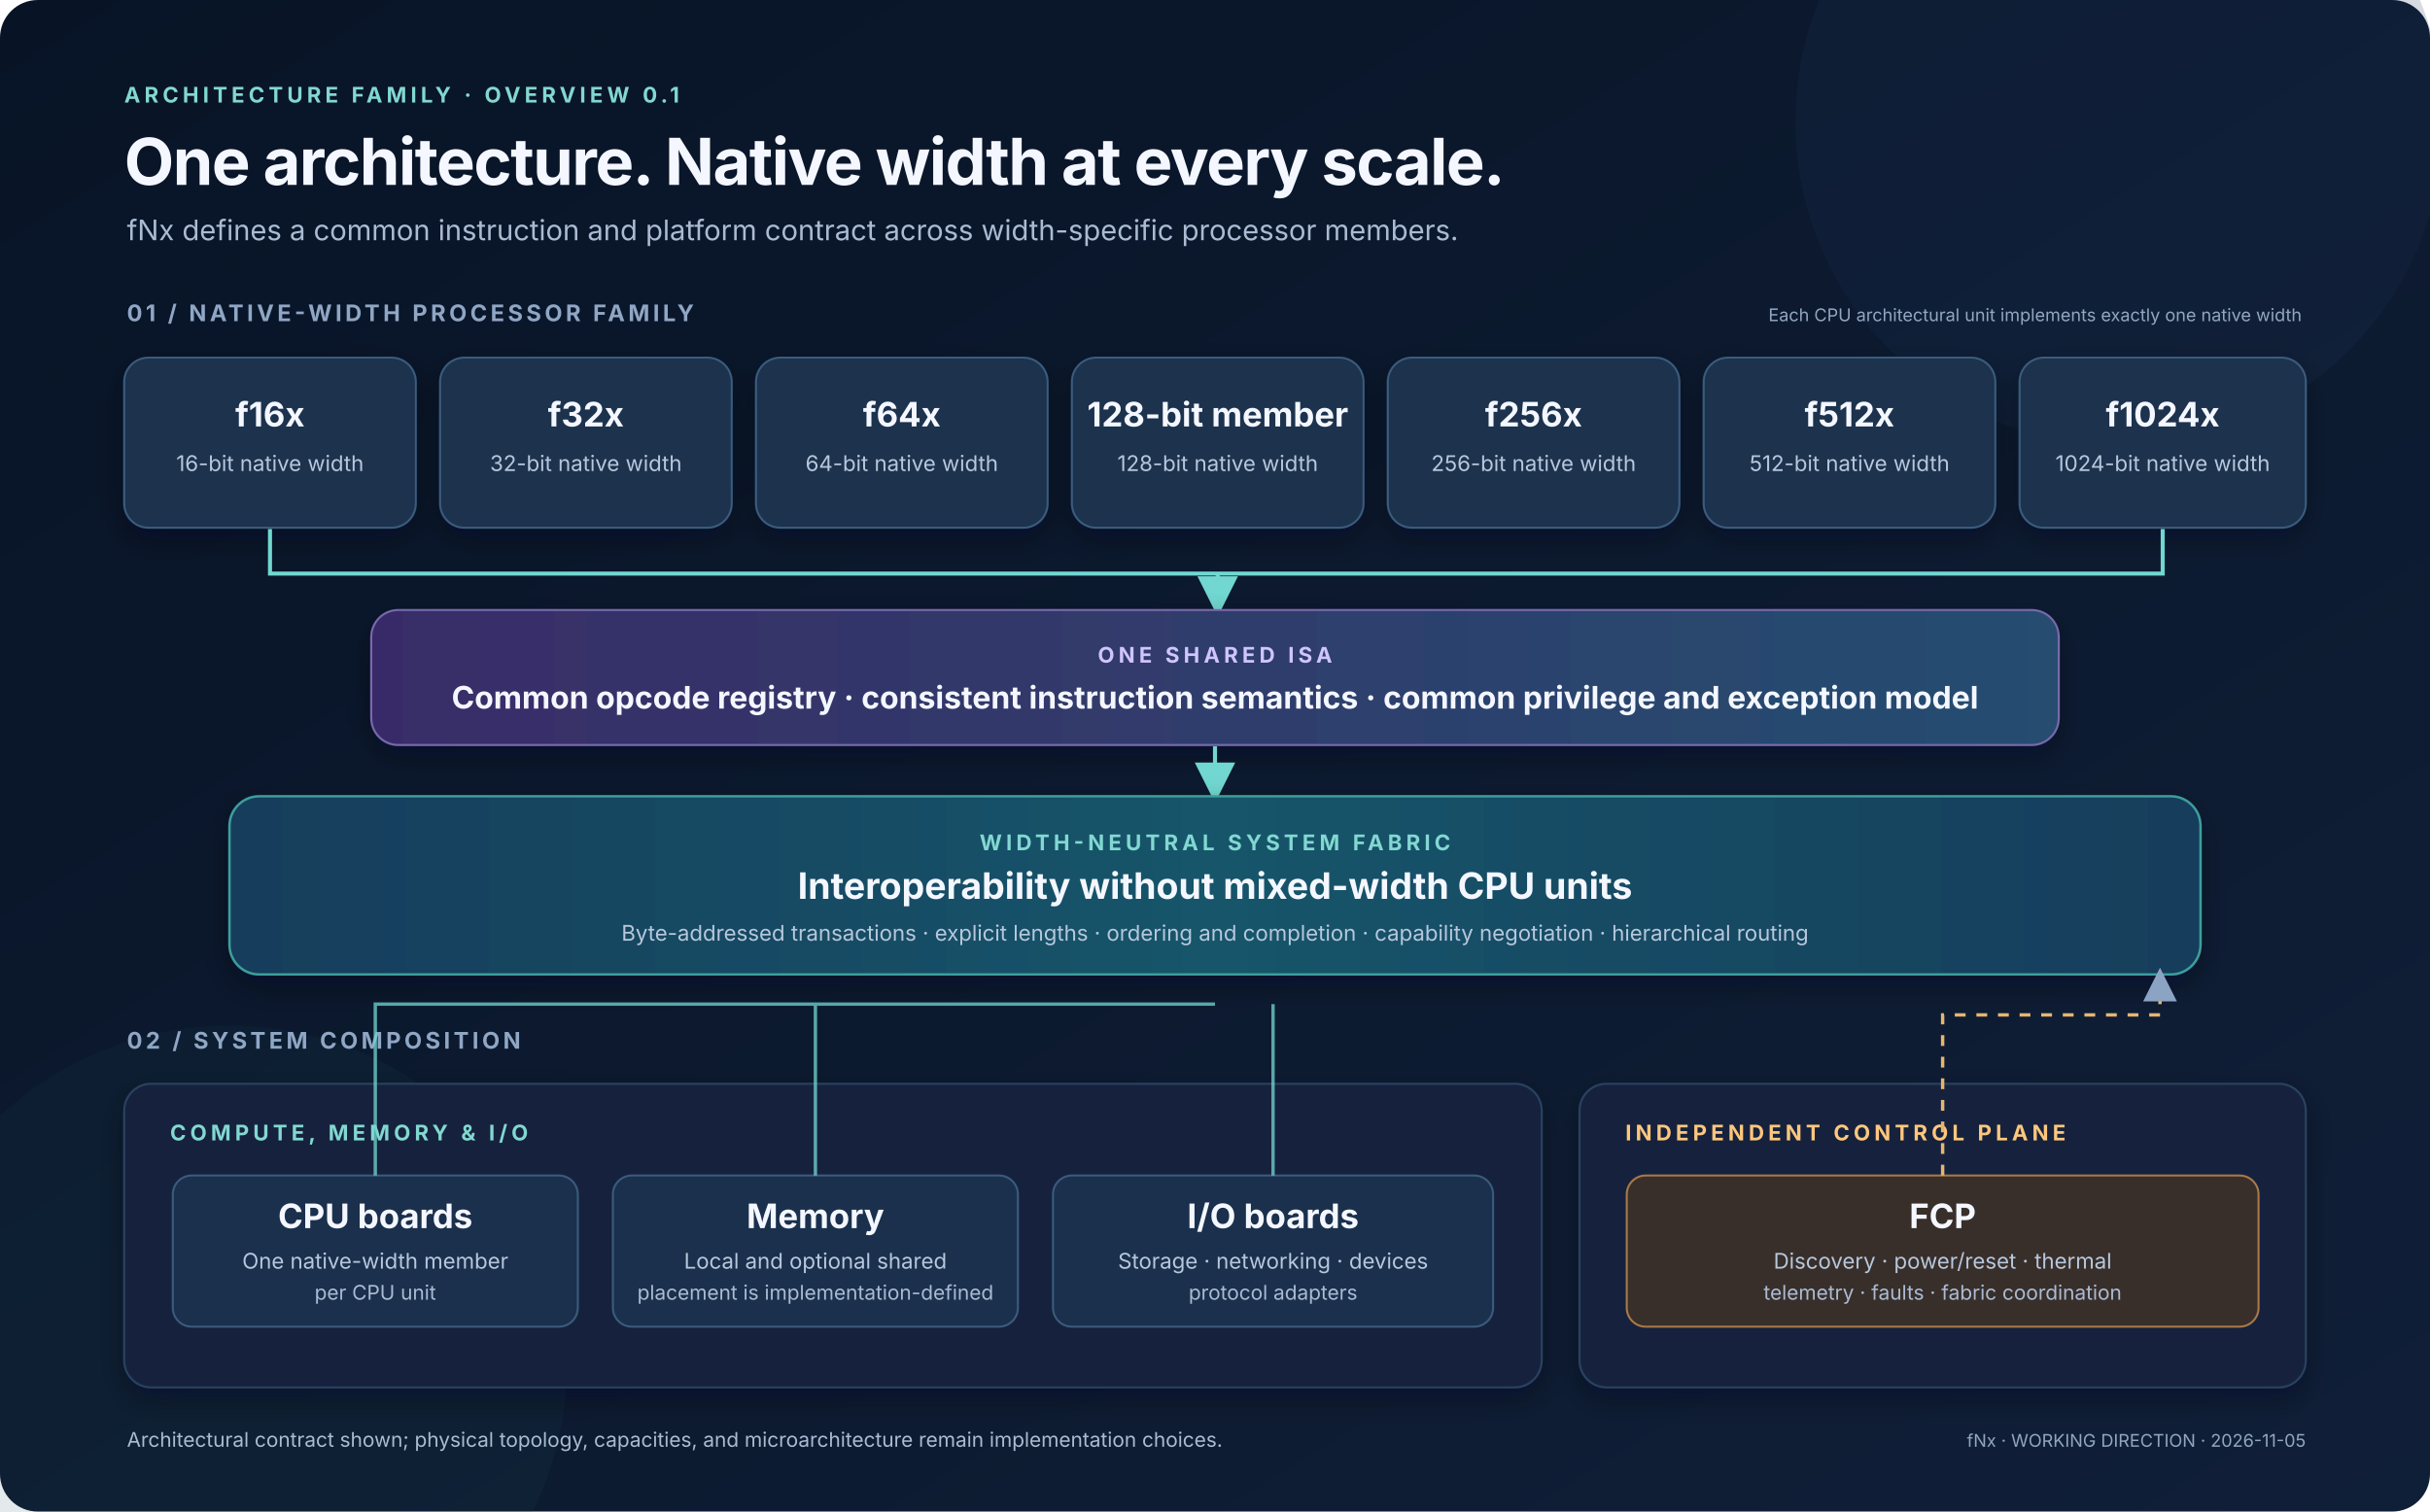
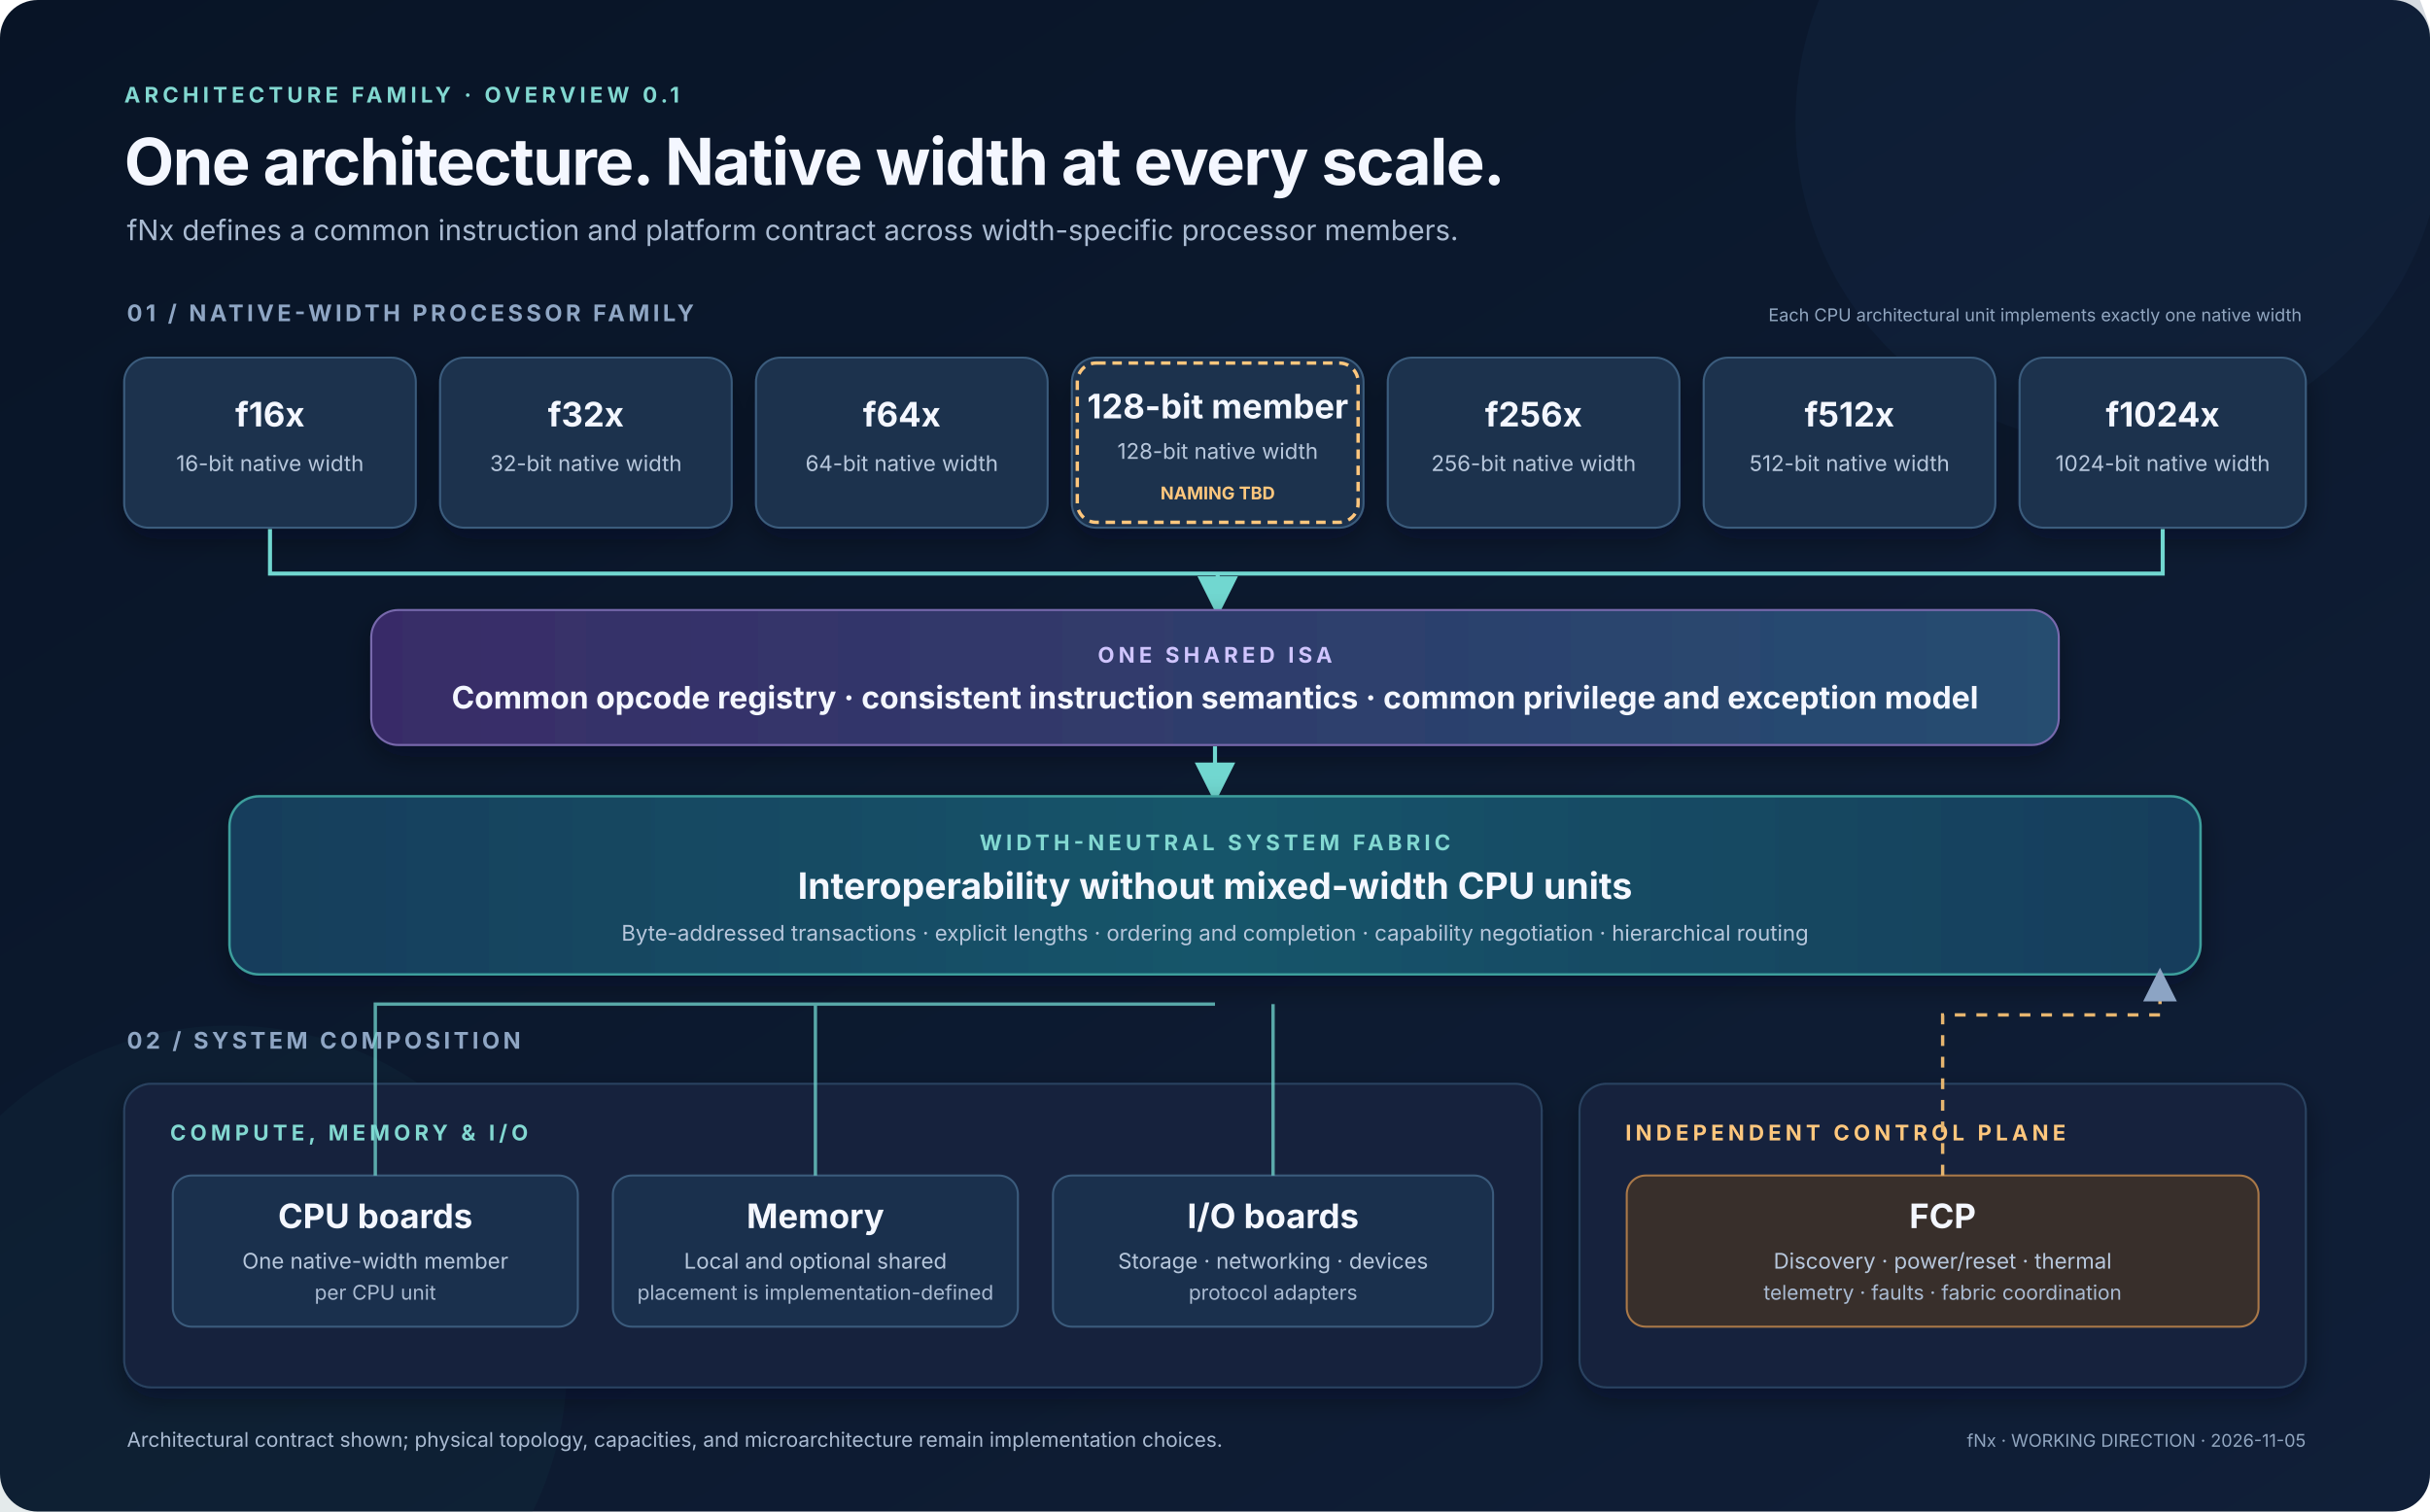
<svg xmlns="http://www.w3.org/2000/svg" width="1800" height="1120" viewBox="0 0 1800 1120" role="img" aria-labelledby="title desc">
  <defs>
    <linearGradient id="bg" x1="0" y1="0" x2="1" y2="1">
      <stop offset="0" stop-color="#081426" />
      <stop offset="1" stop-color="#101f38" />
    </linearGradient>
    <linearGradient id="fabric" x1="0" y1="0" x2="1" y2="0">
      <stop offset="0" stop-color="#123d5b" />
      <stop offset=".5" stop-color="#15556a" />
      <stop offset="1" stop-color="#123d5b" />
    </linearGradient>
    <linearGradient id="isa" x1="0" y1="0" x2="1" y2="0">
      <stop offset="0" stop-color="#392c68" />
      <stop offset="1" stop-color="#254d70" />
    </linearGradient>
    <filter id="shadow" x="-20%" y="-20%" width="140%" height="150%">
      <feDropShadow dx="0" dy="8" stdDeviation="10" flood-color="#020817" flood-opacity=".38" />
    </filter>
    <marker id="arrow" markerWidth="10" markerHeight="10" refX="8" refY="5" orient="auto">
      <path d="M0 0 L10 5 L0 10 Z" fill="#71d7d0" />
    </marker>
    <marker id="arrowMuted" markerWidth="10" markerHeight="10" refX="8" refY="5" orient="auto">
      <path d="M0 0 L10 5 L0 10 Z" fill="#8ca4c4" />
    </marker>
    <style>
    text{font-family:Inter,ui-sans-serif,system-ui,-apple-system,"Segoe UI",sans-serif}
    .eyebrow{font-size:16px;font-weight:700;letter-spacing:3px;fill:#82d8d1}
    .h1{font-size:48px;font-weight:750;letter-spacing:-1px;fill:#f4f7ff}
    .sub{font-size:21px;fill:#aabbd2}
    .section{font-size:17px;font-weight:750;letter-spacing:2.5px;fill:#8fa6c4}
    .cardTitle{font-size:25px;font-weight:750;fill:#f4f7ff}
    .cardSub{font-size:16px;fill:#b7c7dc}
    .small{font-size:15px;fill:#aabbd2}
    .tiny{font-size:13px;fill:#91a6c0}
    .white{fill:#f4f7ff}
    .teal{fill:#82e0d5}
    .amber{fill:#ffc77d}
    .purple{fill:#c5b5ff}
    .panel{fill:#13243c;stroke:#2b4261;stroke-width:1.5}
    .node{fill:#1a304d;stroke:#3b5b7c;stroke-width:1.5}
    .line{fill:none;stroke:#71d7d0;stroke-width:3;marker-end:url(#arrow)}
    .control{fill:none;stroke:#e6b56f;stroke-width:2.5;stroke-dasharray:8 8;marker-end:url(#arrowMuted)}
  </style>
  </defs>
  <rect width="1800" height="1120" rx="28" fill="url(#bg)" />
  <circle cx="1570" cy="90" r="240" fill="#19365a" opacity=".18" />
  <circle cx="170" cy="1010" r="250" fill="#174e59" opacity=".12" />
  <text x="92" y="76" class="eyebrow">ARCHITECTURE FAMILY · OVERVIEW 0.1</text>
  <text x="92" y="137" class="h1">One architecture. Native width at every scale.</text>
  <text x="94" y="178" class="sub">fNx defines a common instruction and platform contract across width-specific processor members.</text>
  <text x="94" y="238" class="section">01 / NATIVE-WIDTH PROCESSOR FAMILY</text>
  <text x="1705" y="238" text-anchor="end" class="tiny">Each CPU architectural unit implements exactly one native width</text>
  <g filter="url(#shadow)">
    <rect x="92" y="265" width="216" height="126" rx="18" class="node" />
    <rect x="326" y="265" width="216" height="126" rx="18" class="node" />
    <rect x="560" y="265" width="216" height="126" rx="18" class="node" />
-     <rect x="794" y="265" width="216" height="126" rx="18" class="node" />
+     <rect x="794" y="265" width="216" height="126" rx="18" class="node" />\n  <rect x="798" y="269" width="208" height="118" rx="14" fill="none" stroke="#ffc77d" stroke-width="2.5" stroke-dasharray="7 5" />
    <rect x="1028" y="265" width="216" height="126" rx="18" class="node" />
    <rect x="1262" y="265" width="216" height="126" rx="18" class="node" />
    <rect x="1496" y="265" width="212" height="126" rx="18" class="node" />
  </g>
  <g text-anchor="middle">
    <text x="200" y="316" class="cardTitle">f16x</text>
    <text x="200" y="349" class="cardSub">16-bit native width</text>
    <text x="434" y="316" class="cardTitle">f32x</text>
    <text x="434" y="349" class="cardSub">32-bit native width</text>
    <text x="668" y="316" class="cardTitle">f64x</text>
    <text x="668" y="349" class="cardSub">64-bit native width</text>
-     <text x="902" y="316" class="cardTitle">128-bit member</text>
-     <text x="902" y="349" class="cardSub">128-bit native width</text>
+     <text x="902" y="310" class="cardTitle">128-bit member</text>
+     <text x="902" y="340" class="cardSub">128-bit native width</text>
+     <text x="902" y="370" class="tiny" style="fill:#ffc77d;font-weight:750">NAMING TBD</text>
    <text x="1136" y="316" class="cardTitle">f256x</text>
    <text x="1136" y="349" class="cardSub">256-bit native width</text>
    <text x="1370" y="316" class="cardTitle">f512x</text>
    <text x="1370" y="349" class="cardSub">512-bit native width</text>
    <text x="1602" y="316" class="cardTitle">f1024x</text>
    <text x="1602" y="349" class="cardSub">1024-bit native width</text>
  </g>
  <path d="M200 392 V425 H1602 V392 M902 425 V451" class="line" />
  <rect x="275" y="452" width="1250" height="100" rx="20" fill="url(#isa)" stroke="#7869ad" stroke-width="1.5" filter="url(#shadow)" />
  <text x="900" y="491" text-anchor="middle" class="eyebrow" style="fill:#d0c5ff">ONE SHARED ISA</text>
  <text x="900" y="525" text-anchor="middle" class="white" style="font-size:23px;font-weight:650">Common opcode registry · consistent instruction semantics · common privilege and exception model</text>
  <path d="M900 553 V589" class="line" />
  <rect x="170" y="590" width="1460" height="132" rx="22" fill="url(#fabric)" stroke="#3d9e9c" stroke-width="1.8" filter="url(#shadow)" />
  <text x="900" y="630" text-anchor="middle" class="eyebrow">WIDTH-NEUTRAL SYSTEM FABRIC</text>
  <text x="900" y="666" text-anchor="middle" class="white" style="font-size:27px;font-weight:750">Interoperability without mixed-width CPU units</text>
  <text x="900" y="697" text-anchor="middle" class="cardSub">Byte-addressed transactions · explicit lengths · ordering and completion · capability negotiation · hierarchical routing</text>
  <text x="94" y="777" class="section">02 / SYSTEM COMPOSITION</text>
  <g filter="url(#shadow)">
    <rect x="92" y="803" width="1050" height="225" rx="20" class="panel" />
    <rect x="1170" y="803" width="538" height="225" rx="20" class="panel" />
  </g>
  <text x="126" y="845" class="eyebrow">COMPUTE, MEMORY &amp; I/O</text>
  <rect x="128" y="871" width="300" height="112" rx="14" class="node" />
  <rect x="454" y="871" width="300" height="112" rx="14" class="node" />
  <rect x="780" y="871" width="326" height="112" rx="14" class="node" />
  <text x="278" y="910" text-anchor="middle" class="cardTitle">CPU boards</text>
  <text x="278" y="940" text-anchor="middle" class="cardSub">One native-width member</text>
  <text x="278" y="963" text-anchor="middle" class="small">per CPU unit</text>
  <text x="604" y="910" text-anchor="middle" class="cardTitle">Memory</text>
  <text x="604" y="940" text-anchor="middle" class="cardSub">Local and optional shared</text>
  <text x="604" y="963" text-anchor="middle" class="small">placement is implementation-defined</text>
  <text x="943" y="910" text-anchor="middle" class="cardTitle">I/O boards</text>
  <text x="943" y="940" text-anchor="middle" class="cardSub">Storage · networking · devices</text>
  <text x="943" y="963" text-anchor="middle" class="small">protocol adapters</text>
  <path d="M278 871 V744 H900 M604 871 V744 M943 871 V744" fill="none" stroke="#71d7d0" stroke-width="2.5" opacity=".75" />
  <text x="1204" y="845" class="eyebrow" style="fill:#ffc77d">INDEPENDENT CONTROL PLANE</text>
  <rect x="1205" y="871" width="468" height="112" rx="14" fill="#382f2b" stroke="#a97848" stroke-width="1.5" />
  <text x="1439" y="910" text-anchor="middle" class="cardTitle">FCP</text>
  <text x="1439" y="940" text-anchor="middle" class="cardSub">Discovery · power/reset · thermal</text>
  <text x="1439" y="963" text-anchor="middle" class="small">telemetry · faults · fabric coordination</text>
  <path d="M1439 871 V752 H1600 V722" class="control" />
  <text x="94" y="1072" class="small">Architectural contract shown; physical topology, capacities, and microarchitecture remain implementation choices.</text>
  <text x="1708" y="1072" text-anchor="end" class="tiny">fNx · WORKING DIRECTION · 2026-11-05</text>
</svg>
